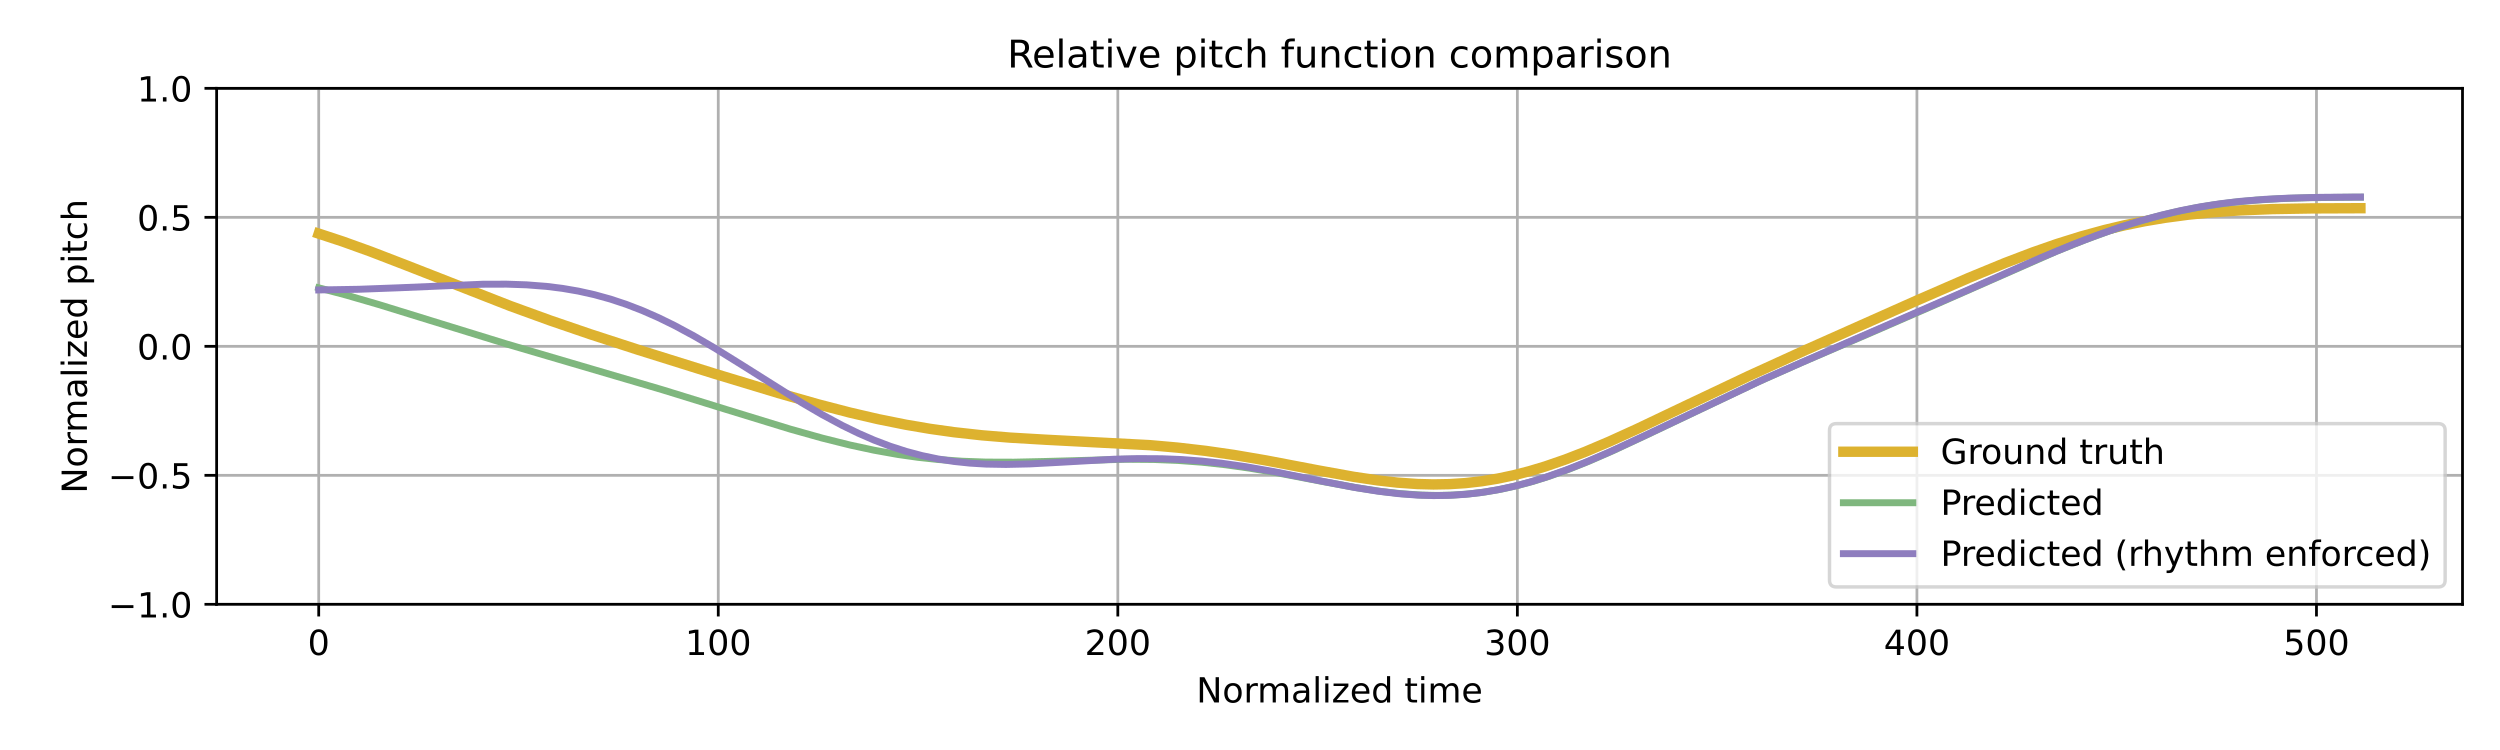
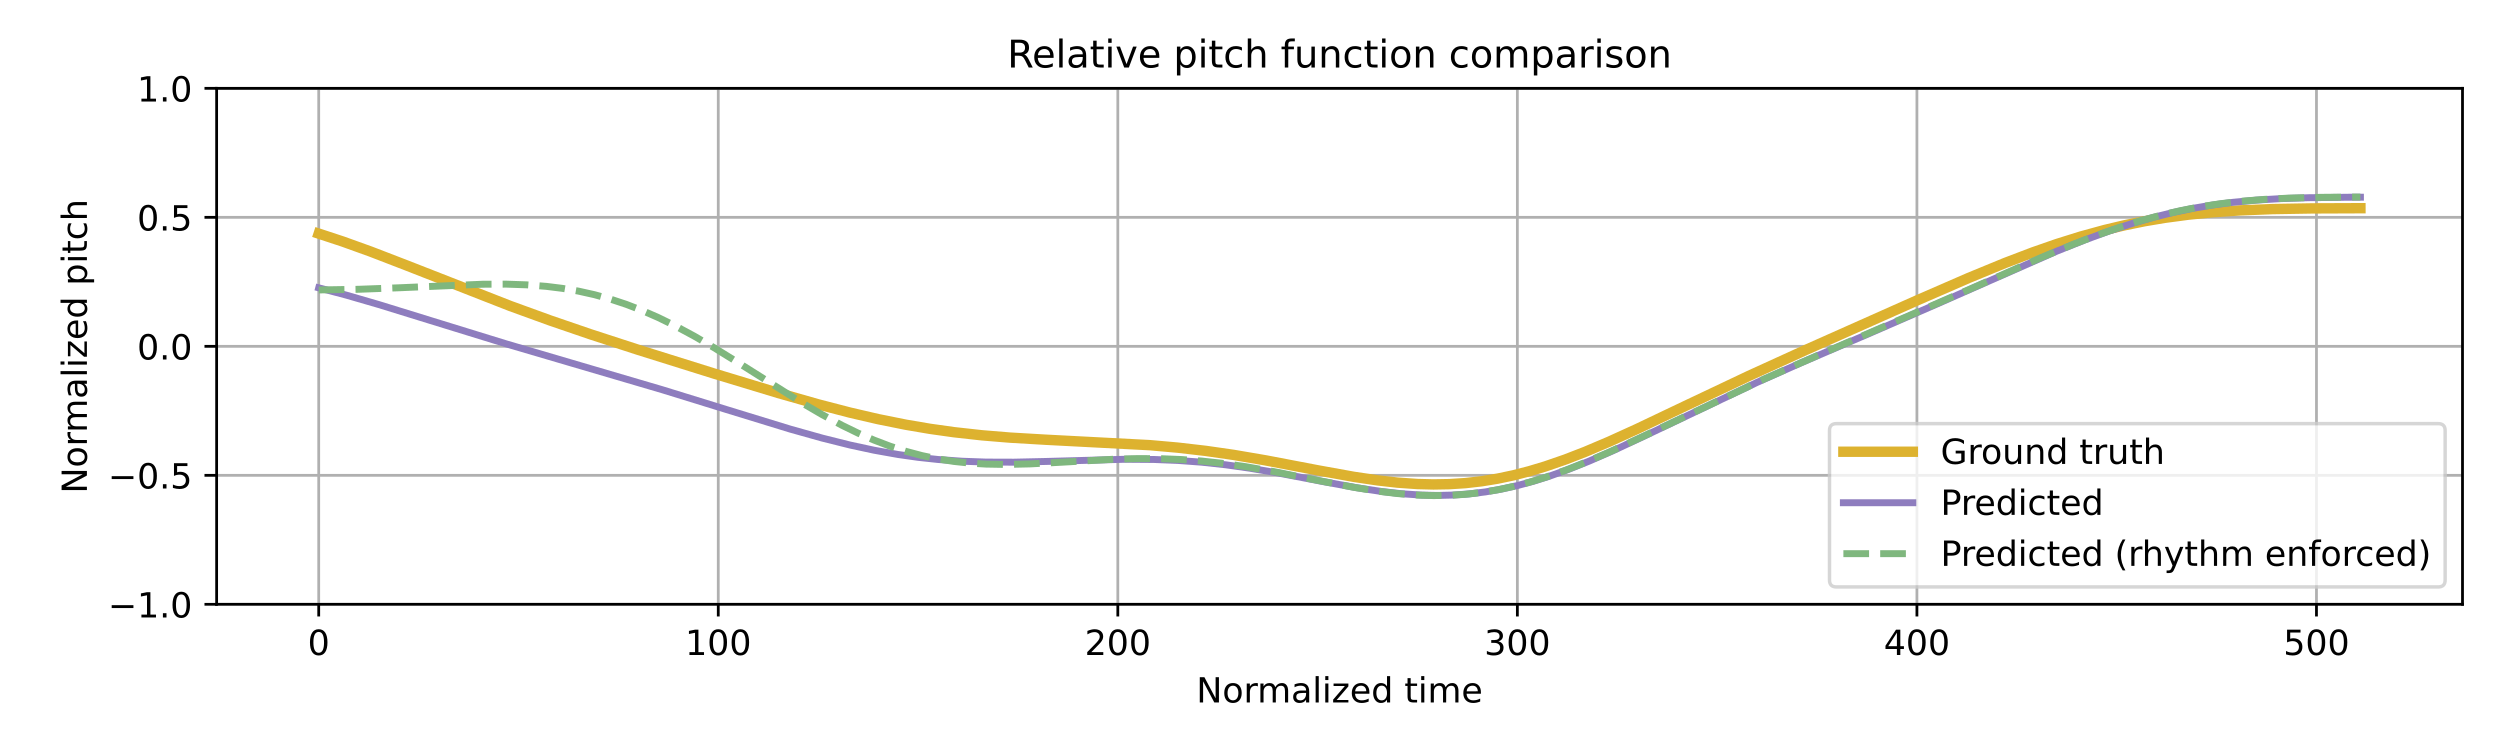
<svg xmlns="http://www.w3.org/2000/svg" xmlns:xlink="http://www.w3.org/1999/xlink" width="720pt" height="216pt" viewBox="0 0 720 216" version="1.1">
  <defs>
    <style type="text/css">*{stroke-linejoin: round; stroke-linecap: butt}</style>
  </defs>
  <g id="figure_1">
    <g id="patch_1">
      <path d="M 0 216  L 720 216  L 720 0  L 0 0  z " style="fill: #ffffff" />
    </g>
    <g id="axes_1">
      <g id="patch_2">
        <path d="M 62.39 174.04  L 709.2 174.04  L 709.2 25.44  L 62.39 25.44  z " style="fill: #ffffff" />
      </g>
      <g id="matplotlib.axis_1">
        <g id="xtick_1">
          <g id="line2d_1">
-             <path d="M 91.79 174.04  L 91.79 25.44  " clip-path="url(#p630ee2b32c)" style="fill: none; stroke: #b0b0b0; stroke-width: 0.8; stroke-linecap: square" />
+             <path d="M 91.79 174.04  L 91.79 25.44  " clip-path="url(#p7c92925488)" style="fill: none; stroke: #b0b0b0; stroke-width: 0.8; stroke-linecap: square" />
          </g>
          <g id="line2d_2">
            <defs>
-               <path id="m37f7e5934e" d="M 0 0  L 0 3.5  " style="stroke: #000000; stroke-width: 0.8" />
-             </defs>
-             <g>
-               <use xlink:href="#m37f7e5934e" x="91.79" y="174.04" style="stroke: #000000; stroke-width: 0.8" />
+               <path id="m5dd77542f8" d="M 0 0  L 0 3.5  " style="stroke: #000000; stroke-width: 0.8" />
+             </defs>
+             <g>
+               <use xlink:href="#m5dd77542f8" x="91.79" y="174.04" style="stroke: #000000; stroke-width: 0.8" />
            </g>
          </g>
          <g id="text_1">
            <g transform="translate(88.60921 188.6384) scale(0.1 -0.1)">
              <defs>
                <path id="DejaVuSans-30" d="M 2034 4250  Q 1547 4250 1301 3770  Q 1056 3291 1056 2328  Q 1056 1369 1301 889  Q 1547 409 2034 409  Q 2525 409 2770 889  Q 3016 1369 3016 2328  Q 3016 3291 2770 3770  Q 2525 4250 2034 4250  z M 2034 4750  Q 2819 4750 3233 4129  Q 3647 3509 3647 2328  Q 3647 1150 3233 529  Q 2819 -91 2034 -91  Q 1250 -91 836 529  Q 422 1150 422 2328  Q 422 3509 836 4129  Q 1250 4750 2034 4750  z " transform="scale(0.015625)" />
              </defs>
              <use xlink:href="#DejaVuSans-30" />
            </g>
          </g>
        </g>
        <g id="xtick_2">
          <g id="line2d_3">
-             <path d="M 206.861 174.04  L 206.861 25.44  " clip-path="url(#p630ee2b32c)" style="fill: none; stroke: #b0b0b0; stroke-width: 0.8; stroke-linecap: square" />
+             <path d="M 206.861 174.04  L 206.861 25.44  " clip-path="url(#p7c92925488)" style="fill: none; stroke: #b0b0b0; stroke-width: 0.8; stroke-linecap: square" />
          </g>
          <g id="line2d_4">
            <g>
-               <use xlink:href="#m37f7e5934e" x="206.861" y="174.04" style="stroke: #000000; stroke-width: 0.8" />
+               <use xlink:href="#m5dd77542f8" x="206.861" y="174.04" style="stroke: #000000; stroke-width: 0.8" />
            </g>
          </g>
          <g id="text_2">
            <g transform="translate(197.317 188.6384) scale(0.1 -0.1)">
              <defs>
                <path id="DejaVuSans-31" d="M 794 531  L 1825 531  L 1825 4091  L 703 3866  L 703 4441  L 1819 4666  L 2450 4666  L 2450 531  L 3481 531  L 3481 0  L 794 0  L 794 531  z " transform="scale(0.015625)" />
              </defs>
              <use xlink:href="#DejaVuSans-31" />
              <use xlink:href="#DejaVuSans-30" transform="translate(63.62305 0)" />
              <use xlink:href="#DejaVuSans-30" transform="translate(127.2461 0)" />
            </g>
          </g>
        </g>
        <g id="xtick_3">
          <g id="line2d_5">
-             <path d="M 321.931 174.04  L 321.931 25.44  " clip-path="url(#p630ee2b32c)" style="fill: none; stroke: #b0b0b0; stroke-width: 0.8; stroke-linecap: square" />
+             <path d="M 321.931 174.04  L 321.931 25.44  " clip-path="url(#p7c92925488)" style="fill: none; stroke: #b0b0b0; stroke-width: 0.8; stroke-linecap: square" />
          </g>
          <g id="line2d_6">
            <g>
-               <use xlink:href="#m37f7e5934e" x="321.931" y="174.04" style="stroke: #000000; stroke-width: 0.8" />
+               <use xlink:href="#m5dd77542f8" x="321.931" y="174.04" style="stroke: #000000; stroke-width: 0.8" />
            </g>
          </g>
          <g id="text_3">
            <g transform="translate(312.3872 188.6384) scale(0.1 -0.1)">
              <defs>
                <path id="DejaVuSans-32" d="M 1228 531  L 3431 531  L 3431 0  L 469 0  L 469 531  Q 828 903 1448 1529  Q 2069 2156 2228 2338  Q 2531 2678 2651 2914  Q 2772 3150 2772 3378  Q 2772 3750 2511 3984  Q 2250 4219 1831 4219  Q 1534 4219 1204 4116  Q 875 4013 500 3803  L 500 4441  Q 881 4594 1212 4672  Q 1544 4750 1819 4750  Q 2544 4750 2975 4387  Q 3406 4025 3406 3419  Q 3406 3131 3298 2873  Q 3191 2616 2906 2266  Q 2828 2175 2409 1742  Q 1991 1309 1228 531  z " transform="scale(0.015625)" />
              </defs>
              <use xlink:href="#DejaVuSans-32" />
              <use xlink:href="#DejaVuSans-30" transform="translate(63.62305 0)" />
              <use xlink:href="#DejaVuSans-30" transform="translate(127.2461 0)" />
            </g>
          </g>
        </g>
        <g id="xtick_4">
          <g id="line2d_7">
-             <path d="M 437.001 174.04  L 437.001 25.44  " clip-path="url(#p630ee2b32c)" style="fill: none; stroke: #b0b0b0; stroke-width: 0.8; stroke-linecap: square" />
+             <path d="M 437.001 174.04  L 437.001 25.44  " clip-path="url(#p7c92925488)" style="fill: none; stroke: #b0b0b0; stroke-width: 0.8; stroke-linecap: square" />
          </g>
          <g id="line2d_8">
            <g>
-               <use xlink:href="#m37f7e5934e" x="437.001" y="174.04" style="stroke: #000000; stroke-width: 0.8" />
+               <use xlink:href="#m5dd77542f8" x="437.001" y="174.04" style="stroke: #000000; stroke-width: 0.8" />
            </g>
          </g>
          <g id="text_4">
            <g transform="translate(427.4575 188.6384) scale(0.1 -0.1)">
              <defs>
                <path id="DejaVuSans-33" d="M 2597 2516  Q 3050 2419 3304 2112  Q 3559 1806 3559 1356  Q 3559 666 3084 287  Q 2609 -91 1734 -91  Q 1441 -91 1130 -33  Q 819 25 488 141  L 488 750  Q 750 597 1062 519  Q 1375 441 1716 441  Q 2309 441 2620 675  Q 2931 909 2931 1356  Q 2931 1769 2642 2001  Q 2353 2234 1838 2234  L 1294 2234  L 1294 2753  L 1863 2753  Q 2328 2753 2575 2939  Q 2822 3125 2822 3475  Q 2822 3834 2567 4026  Q 2313 4219 1838 4219  Q 1578 4219 1281 4162  Q 984 4106 628 3988  L 628 4550  Q 988 4650 1302 4700  Q 1616 4750 1894 4750  Q 2613 4750 3031 4423  Q 3450 4097 3450 3541  Q 3450 3153 3228 2886  Q 3006 2619 2597 2516  z " transform="scale(0.015625)" />
              </defs>
              <use xlink:href="#DejaVuSans-33" />
              <use xlink:href="#DejaVuSans-30" transform="translate(63.62305 0)" />
              <use xlink:href="#DejaVuSans-30" transform="translate(127.2461 0)" />
            </g>
          </g>
        </g>
        <g id="xtick_5">
          <g id="line2d_9">
-             <path d="M 552.072 174.04  L 552.072 25.44  " clip-path="url(#p630ee2b32c)" style="fill: none; stroke: #b0b0b0; stroke-width: 0.8; stroke-linecap: square" />
+             <path d="M 552.072 174.04  L 552.072 25.44  " clip-path="url(#p7c92925488)" style="fill: none; stroke: #b0b0b0; stroke-width: 0.8; stroke-linecap: square" />
          </g>
          <g id="line2d_10">
            <g>
-               <use xlink:href="#m37f7e5934e" x="552.072" y="174.04" style="stroke: #000000; stroke-width: 0.8" />
+               <use xlink:href="#m5dd77542f8" x="552.072" y="174.04" style="stroke: #000000; stroke-width: 0.8" />
            </g>
          </g>
          <g id="text_5">
            <g transform="translate(542.5278 188.6384) scale(0.1 -0.1)">
              <defs>
                <path id="DejaVuSans-34" d="M 2419 4116  L 825 1625  L 2419 1625  L 2419 4116  z M 2253 4666  L 3047 4666  L 3047 1625  L 3713 1625  L 3713 1100  L 3047 1100  L 3047 0  L 2419 0  L 2419 1100  L 313 1100  L 313 1709  L 2253 4666  z " transform="scale(0.015625)" />
              </defs>
              <use xlink:href="#DejaVuSans-34" />
              <use xlink:href="#DejaVuSans-30" transform="translate(63.62305 0)" />
              <use xlink:href="#DejaVuSans-30" transform="translate(127.2461 0)" />
            </g>
          </g>
        </g>
        <g id="xtick_6">
          <g id="line2d_11">
-             <path d="M 667.142 174.04  L 667.142 25.44  " clip-path="url(#p630ee2b32c)" style="fill: none; stroke: #b0b0b0; stroke-width: 0.8; stroke-linecap: square" />
+             <path d="M 667.142 174.04  L 667.142 25.44  " clip-path="url(#p7c92925488)" style="fill: none; stroke: #b0b0b0; stroke-width: 0.8; stroke-linecap: square" />
          </g>
          <g id="line2d_12">
            <g>
-               <use xlink:href="#m37f7e5934e" x="667.142" y="174.04" style="stroke: #000000; stroke-width: 0.8" />
+               <use xlink:href="#m5dd77542f8" x="667.142" y="174.04" style="stroke: #000000; stroke-width: 0.8" />
            </g>
          </g>
          <g id="text_6">
            <g transform="translate(657.5981 188.6384) scale(0.1 -0.1)">
              <defs>
                <path id="DejaVuSans-35" d="M 691 4666  L 3169 4666  L 3169 4134  L 1269 4134  L 1269 2991  Q 1406 3038 1543 3061  Q 1681 3084 1819 3084  Q 2600 3084 3056 2656  Q 3513 2228 3513 1497  Q 3513 744 3044 326  Q 2575 -91 1722 -91  Q 1428 -91 1123 -41  Q 819 9 494 109  L 494 744  Q 775 591 1075 516  Q 1375 441 1709 441  Q 2250 441 2565 725  Q 2881 1009 2881 1497  Q 2881 1984 2565 2268  Q 2250 2553 1709 2553  Q 1456 2553 1204 2497  Q 953 2441 691 2322  L 691 4666  z " transform="scale(0.015625)" />
              </defs>
              <use xlink:href="#DejaVuSans-35" />
              <use xlink:href="#DejaVuSans-30" transform="translate(63.62305 0)" />
              <use xlink:href="#DejaVuSans-30" transform="translate(127.2461 0)" />
            </g>
          </g>
        </g>
        <g id="text_7">
          <g transform="translate(344.5544 202.3166) scale(0.1 -0.1)">
            <defs>
              <path id="DejaVuSans-4e" d="M 628 4666  L 1478 4666  L 3547 763  L 3547 4666  L 4159 4666  L 4159 0  L 3309 0  L 1241 3903  L 1241 0  L 628 0  L 628 4666  z " transform="scale(0.015625)" />
              <path id="DejaVuSans-6f" d="M 1959 3097  Q 1497 3097 1228 2736  Q 959 2375 959 1747  Q 959 1119 1226 758  Q 1494 397 1959 397  Q 2419 397 2687 759  Q 2956 1122 2956 1747  Q 2956 2369 2687 2733  Q 2419 3097 1959 3097  z M 1959 3584  Q 2709 3584 3137 3096  Q 3566 2609 3566 1747  Q 3566 888 3137 398  Q 2709 -91 1959 -91  Q 1206 -91 779 398  Q 353 888 353 1747  Q 353 2609 779 3096  Q 1206 3584 1959 3584  z " transform="scale(0.015625)" />
              <path id="DejaVuSans-72" d="M 2631 2963  Q 2534 3019 2420 3045  Q 2306 3072 2169 3072  Q 1681 3072 1420 2755  Q 1159 2438 1159 1844  L 1159 0  L 581 0  L 581 3500  L 1159 3500  L 1159 2956  Q 1341 3275 1631 3429  Q 1922 3584 2338 3584  Q 2397 3584 2469 3576  Q 2541 3569 2628 3553  L 2631 2963  z " transform="scale(0.015625)" />
              <path id="DejaVuSans-6d" d="M 3328 2828  Q 3544 3216 3844 3400  Q 4144 3584 4550 3584  Q 5097 3584 5394 3201  Q 5691 2819 5691 2113  L 5691 0  L 5113 0  L 5113 2094  Q 5113 2597 4934 2840  Q 4756 3084 4391 3084  Q 3944 3084 3684 2787  Q 3425 2491 3425 1978  L 3425 0  L 2847 0  L 2847 2094  Q 2847 2600 2669 2842  Q 2491 3084 2119 3084  Q 1678 3084 1418 2786  Q 1159 2488 1159 1978  L 1159 0  L 581 0  L 581 3500  L 1159 3500  L 1159 2956  Q 1356 3278 1631 3431  Q 1906 3584 2284 3584  Q 2666 3584 2933 3390  Q 3200 3197 3328 2828  z " transform="scale(0.015625)" />
              <path id="DejaVuSans-61" d="M 2194 1759  Q 1497 1759 1228 1600  Q 959 1441 959 1056  Q 959 750 1161 570  Q 1363 391 1709 391  Q 2188 391 2477 730  Q 2766 1069 2766 1631  L 2766 1759  L 2194 1759  z M 3341 1997  L 3341 0  L 2766 0  L 2766 531  Q 2569 213 2275 61  Q 1981 -91 1556 -91  Q 1019 -91 701 211  Q 384 513 384 1019  Q 384 1609 779 1909  Q 1175 2209 1959 2209  L 2766 2209  L 2766 2266  Q 2766 2663 2505 2880  Q 2244 3097 1772 3097  Q 1472 3097 1187 3025  Q 903 2953 641 2809  L 641 3341  Q 956 3463 1253 3523  Q 1550 3584 1831 3584  Q 2591 3584 2966 3190  Q 3341 2797 3341 1997  z " transform="scale(0.015625)" />
              <path id="DejaVuSans-6c" d="M 603 4863  L 1178 4863  L 1178 0  L 603 0  L 603 4863  z " transform="scale(0.015625)" />
              <path id="DejaVuSans-69" d="M 603 3500  L 1178 3500  L 1178 0  L 603 0  L 603 3500  z M 603 4863  L 1178 4863  L 1178 4134  L 603 4134  L 603 4863  z " transform="scale(0.015625)" />
              <path id="DejaVuSans-7a" d="M 353 3500  L 3084 3500  L 3084 2975  L 922 459  L 3084 459  L 3084 0  L 275 0  L 275 525  L 2438 3041  L 353 3041  L 353 3500  z " transform="scale(0.015625)" />
              <path id="DejaVuSans-65" d="M 3597 1894  L 3597 1613  L 953 1613  Q 991 1019 1311 708  Q 1631 397 2203 397  Q 2534 397 2845 478  Q 3156 559 3463 722  L 3463 178  Q 3153 47 2828 -22  Q 2503 -91 2169 -91  Q 1331 -91 842 396  Q 353 884 353 1716  Q 353 2575 817 3079  Q 1281 3584 2069 3584  Q 2775 3584 3186 3129  Q 3597 2675 3597 1894  z M 3022 2063  Q 3016 2534 2758 2815  Q 2500 3097 2075 3097  Q 1594 3097 1305 2825  Q 1016 2553 972 2059  L 3022 2063  z " transform="scale(0.015625)" />
              <path id="DejaVuSans-64" d="M 2906 2969  L 2906 4863  L 3481 4863  L 3481 0  L 2906 0  L 2906 525  Q 2725 213 2448 61  Q 2172 -91 1784 -91  Q 1150 -91 751 415  Q 353 922 353 1747  Q 353 2572 751 3078  Q 1150 3584 1784 3584  Q 2172 3584 2448 3432  Q 2725 3281 2906 2969  z M 947 1747  Q 947 1113 1208 752  Q 1469 391 1925 391  Q 2381 391 2643 752  Q 2906 1113 2906 1747  Q 2906 2381 2643 2742  Q 2381 3103 1925 3103  Q 1469 3103 1208 2742  Q 947 2381 947 1747  z " transform="scale(0.015625)" />
              <path id="DejaVuSans-20" transform="scale(0.015625)" />
              <path id="DejaVuSans-74" d="M 1172 4494  L 1172 3500  L 2356 3500  L 2356 3053  L 1172 3053  L 1172 1153  Q 1172 725 1289 603  Q 1406 481 1766 481  L 2356 481  L 2356 0  L 1766 0  Q 1100 0 847 248  Q 594 497 594 1153  L 594 3053  L 172 3053  L 172 3500  L 594 3500  L 594 4494  L 1172 4494  z " transform="scale(0.015625)" />
            </defs>
            <use xlink:href="#DejaVuSans-4e" />
            <use xlink:href="#DejaVuSans-6f" transform="translate(74.80469 0)" />
            <use xlink:href="#DejaVuSans-72" transform="translate(135.9863 0)" />
            <use xlink:href="#DejaVuSans-6d" transform="translate(175.3496 0)" />
            <use xlink:href="#DejaVuSans-61" transform="translate(272.7617 0)" />
            <use xlink:href="#DejaVuSans-6c" transform="translate(334.041 0)" />
            <use xlink:href="#DejaVuSans-69" transform="translate(361.8242 0)" />
            <use xlink:href="#DejaVuSans-7a" transform="translate(389.6074 0)" />
            <use xlink:href="#DejaVuSans-65" transform="translate(442.0977 0)" />
            <use xlink:href="#DejaVuSans-64" transform="translate(503.6211 0)" />
            <use xlink:href="#DejaVuSans-20" transform="translate(567.0977 0)" />
            <use xlink:href="#DejaVuSans-74" transform="translate(598.8848 0)" />
            <use xlink:href="#DejaVuSans-69" transform="translate(638.0938 0)" />
            <use xlink:href="#DejaVuSans-6d" transform="translate(665.877 0)" />
            <use xlink:href="#DejaVuSans-65" transform="translate(763.2891 0)" />
          </g>
        </g>
      </g>
      <g id="matplotlib.axis_2">
        <g id="ytick_1">
          <g id="line2d_13">
-             <path d="M 62.39 174.04  L 709.2 174.04  " clip-path="url(#p630ee2b32c)" style="fill: none; stroke: #b0b0b0; stroke-width: 0.8; stroke-linecap: square" />
+             <path d="M 62.39 174.04  L 709.2 174.04  " clip-path="url(#p7c92925488)" style="fill: none; stroke: #b0b0b0; stroke-width: 0.8; stroke-linecap: square" />
          </g>
          <g id="line2d_14">
            <defs>
-               <path id="m7aed1845a3" d="M 0 0  L -3.5 0  " style="stroke: #000000; stroke-width: 0.8" />
-             </defs>
-             <g>
-               <use xlink:href="#m7aed1845a3" x="62.39" y="174.04" style="stroke: #000000; stroke-width: 0.8" />
+               <path id="m01f2dcc033" d="M 0 0  L -3.5 0  " style="stroke: #000000; stroke-width: 0.8" />
+             </defs>
+             <g>
+               <use xlink:href="#m01f2dcc033" x="62.39" y="174.04" style="stroke: #000000; stroke-width: 0.8" />
            </g>
          </g>
          <g id="text_8">
            <g transform="translate(31.10719 177.8392) scale(0.1 -0.1)">
              <defs>
                <path id="DejaVuSans-2212" d="M 678 2272  L 4684 2272  L 4684 1741  L 678 1741  L 678 2272  z " transform="scale(0.015625)" />
                <path id="DejaVuSans-2e" d="M 684 794  L 1344 794  L 1344 0  L 684 0  L 684 794  z " transform="scale(0.015625)" />
              </defs>
              <use xlink:href="#DejaVuSans-2212" />
              <use xlink:href="#DejaVuSans-31" transform="translate(83.78906 0)" />
              <use xlink:href="#DejaVuSans-2e" transform="translate(147.4121 0)" />
              <use xlink:href="#DejaVuSans-30" transform="translate(179.1992 0)" />
            </g>
          </g>
        </g>
        <g id="ytick_2">
          <g id="line2d_15">
-             <path d="M 62.39 136.89  L 709.2 136.89  " clip-path="url(#p630ee2b32c)" style="fill: none; stroke: #b0b0b0; stroke-width: 0.8; stroke-linecap: square" />
+             <path d="M 62.39 136.89  L 709.2 136.89  " clip-path="url(#p7c92925488)" style="fill: none; stroke: #b0b0b0; stroke-width: 0.8; stroke-linecap: square" />
          </g>
          <g id="line2d_16">
            <g>
-               <use xlink:href="#m7aed1845a3" x="62.39" y="136.89" style="stroke: #000000; stroke-width: 0.8" />
+               <use xlink:href="#m01f2dcc033" x="62.39" y="136.89" style="stroke: #000000; stroke-width: 0.8" />
            </g>
          </g>
          <g id="text_9">
            <g transform="translate(31.10719 140.6892) scale(0.1 -0.1)">
              <use xlink:href="#DejaVuSans-2212" />
              <use xlink:href="#DejaVuSans-30" transform="translate(83.78906 0)" />
              <use xlink:href="#DejaVuSans-2e" transform="translate(147.4121 0)" />
              <use xlink:href="#DejaVuSans-35" transform="translate(179.1992 0)" />
            </g>
          </g>
        </g>
        <g id="ytick_3">
          <g id="line2d_17">
-             <path d="M 62.39 99.74  L 709.2 99.74  " clip-path="url(#p630ee2b32c)" style="fill: none; stroke: #b0b0b0; stroke-width: 0.8; stroke-linecap: square" />
+             <path d="M 62.39 99.74  L 709.2 99.74  " clip-path="url(#p7c92925488)" style="fill: none; stroke: #b0b0b0; stroke-width: 0.8; stroke-linecap: square" />
          </g>
          <g id="line2d_18">
            <g>
-               <use xlink:href="#m7aed1845a3" x="62.39" y="99.74" style="stroke: #000000; stroke-width: 0.8" />
+               <use xlink:href="#m01f2dcc033" x="62.39" y="99.74" style="stroke: #000000; stroke-width: 0.8" />
            </g>
          </g>
          <g id="text_10">
            <g transform="translate(39.48687 103.5392) scale(0.1 -0.1)">
              <use xlink:href="#DejaVuSans-30" />
              <use xlink:href="#DejaVuSans-2e" transform="translate(63.62305 0)" />
              <use xlink:href="#DejaVuSans-30" transform="translate(95.41016 0)" />
            </g>
          </g>
        </g>
        <g id="ytick_4">
          <g id="line2d_19">
-             <path d="M 62.39 62.59  L 709.2 62.59  " clip-path="url(#p630ee2b32c)" style="fill: none; stroke: #b0b0b0; stroke-width: 0.8; stroke-linecap: square" />
+             <path d="M 62.39 62.59  L 709.2 62.59  " clip-path="url(#p7c92925488)" style="fill: none; stroke: #b0b0b0; stroke-width: 0.8; stroke-linecap: square" />
          </g>
          <g id="line2d_20">
            <g>
-               <use xlink:href="#m7aed1845a3" x="62.39" y="62.59" style="stroke: #000000; stroke-width: 0.8" />
+               <use xlink:href="#m01f2dcc033" x="62.39" y="62.59" style="stroke: #000000; stroke-width: 0.8" />
            </g>
          </g>
          <g id="text_11">
            <g transform="translate(39.48687 66.38922) scale(0.1 -0.1)">
              <use xlink:href="#DejaVuSans-30" />
              <use xlink:href="#DejaVuSans-2e" transform="translate(63.62305 0)" />
              <use xlink:href="#DejaVuSans-35" transform="translate(95.41016 0)" />
            </g>
          </g>
        </g>
        <g id="ytick_5">
          <g id="line2d_21">
-             <path d="M 62.39 25.44  L 709.2 25.44  " clip-path="url(#p630ee2b32c)" style="fill: none; stroke: #b0b0b0; stroke-width: 0.8; stroke-linecap: square" />
+             <path d="M 62.39 25.44  L 709.2 25.44  " clip-path="url(#p7c92925488)" style="fill: none; stroke: #b0b0b0; stroke-width: 0.8; stroke-linecap: square" />
          </g>
          <g id="line2d_22">
            <g>
-               <use xlink:href="#m7aed1845a3" x="62.39" y="25.44" style="stroke: #000000; stroke-width: 0.8" />
+               <use xlink:href="#m01f2dcc033" x="62.39" y="25.44" style="stroke: #000000; stroke-width: 0.8" />
            </g>
          </g>
          <g id="text_12">
            <g transform="translate(39.48687 29.23922) scale(0.1 -0.1)">
              <use xlink:href="#DejaVuSans-31" />
              <use xlink:href="#DejaVuSans-2e" transform="translate(63.62305 0)" />
              <use xlink:href="#DejaVuSans-30" transform="translate(95.41016 0)" />
            </g>
          </g>
        </g>
        <g id="text_13">
          <g transform="translate(25.0275 142.1259) rotate(-90) scale(0.1 -0.1)">
            <defs>
              <path id="DejaVuSans-70" d="M 1159 525  L 1159 -1331  L 581 -1331  L 581 3500  L 1159 3500  L 1159 2969  Q 1341 3281 1617 3432  Q 1894 3584 2278 3584  Q 2916 3584 3314 3078  Q 3713 2572 3713 1747  Q 3713 922 3314 415  Q 2916 -91 2278 -91  Q 1894 -91 1617 61  Q 1341 213 1159 525  z M 3116 1747  Q 3116 2381 2855 2742  Q 2594 3103 2138 3103  Q 1681 3103 1420 2742  Q 1159 2381 1159 1747  Q 1159 1113 1420 752  Q 1681 391 2138 391  Q 2594 391 2855 752  Q 3116 1113 3116 1747  z " transform="scale(0.015625)" />
              <path id="DejaVuSans-63" d="M 3122 3366  L 3122 2828  Q 2878 2963 2633 3030  Q 2388 3097 2138 3097  Q 1578 3097 1268 2742  Q 959 2388 959 1747  Q 959 1106 1268 751  Q 1578 397 2138 397  Q 2388 397 2633 464  Q 2878 531 3122 666  L 3122 134  Q 2881 22 2623 -34  Q 2366 -91 2075 -91  Q 1284 -91 818 406  Q 353 903 353 1747  Q 353 2603 823 3093  Q 1294 3584 2113 3584  Q 2378 3584 2631 3529  Q 2884 3475 3122 3366  z " transform="scale(0.015625)" />
              <path id="DejaVuSans-68" d="M 3513 2113  L 3513 0  L 2938 0  L 2938 2094  Q 2938 2591 2744 2837  Q 2550 3084 2163 3084  Q 1697 3084 1428 2787  Q 1159 2491 1159 1978  L 1159 0  L 581 0  L 581 4863  L 1159 4863  L 1159 2956  Q 1366 3272 1645 3428  Q 1925 3584 2291 3584  Q 2894 3584 3203 3211  Q 3513 2838 3513 2113  z " transform="scale(0.015625)" />
            </defs>
            <use xlink:href="#DejaVuSans-4e" />
            <use xlink:href="#DejaVuSans-6f" transform="translate(74.80469 0)" />
            <use xlink:href="#DejaVuSans-72" transform="translate(135.9863 0)" />
            <use xlink:href="#DejaVuSans-6d" transform="translate(175.3496 0)" />
            <use xlink:href="#DejaVuSans-61" transform="translate(272.7617 0)" />
            <use xlink:href="#DejaVuSans-6c" transform="translate(334.041 0)" />
            <use xlink:href="#DejaVuSans-69" transform="translate(361.8242 0)" />
            <use xlink:href="#DejaVuSans-7a" transform="translate(389.6074 0)" />
            <use xlink:href="#DejaVuSans-65" transform="translate(442.0977 0)" />
            <use xlink:href="#DejaVuSans-64" transform="translate(503.6211 0)" />
            <use xlink:href="#DejaVuSans-20" transform="translate(567.0977 0)" />
            <use xlink:href="#DejaVuSans-70" transform="translate(598.8848 0)" />
            <use xlink:href="#DejaVuSans-69" transform="translate(662.3613 0)" />
            <use xlink:href="#DejaVuSans-74" transform="translate(690.1445 0)" />
            <use xlink:href="#DejaVuSans-63" transform="translate(729.3535 0)" />
            <use xlink:href="#DejaVuSans-68" transform="translate(784.334 0)" />
          </g>
        </g>
      </g>
      <g id="line2d_23">
-         <path d="M 91.79 67.281  L 98.695 69.554  L 106.75 72.455  L 117.106 76.445  L 147.024 88.151  L 158.531 92.329  L 170.038 96.27  L 183.847 100.762  L 205.71 107.606  L 224.121 113.182  L 235.628 116.451  L 244.834 118.841  L 252.889 120.71  L 260.944 122.33  L 267.848 123.504  L 274.752 124.476  L 282.807 125.369  L 290.862 126.033  L 301.218 126.642  L 331.137 128.206  L 339.192 128.92  L 347.246 129.853  L 355.301 131.014  L 364.507 132.587  L 379.466 135.443  L 389.822 137.316  L 396.727 138.347  L 402.48 138.996  L 408.234 139.4  L 412.837 139.518  L 417.439 139.434  L 422.042 139.135  L 426.645 138.612  L 431.248 137.864  L 435.851 136.894  L 440.453 135.71  L 445.056 134.325  L 450.81 132.341  L 456.563 130.112  L 463.467 127.183  L 471.522 123.518  L 485.331 116.943  L 503.742 108.224  L 519.852 100.878  L 552.072 86.53  L 567.031 80.022  L 577.387 75.762  L 585.442 72.693  L 592.346 70.287  L 599.25 68.125  L 606.155 66.233  L 611.908 64.872  L 617.662 63.708  L 623.415 62.738  L 630.319 61.814  L 637.224 61.128  L 645.278 60.581  L 654.484 60.216  L 665.991 60.018  L 679.8 59.962  L 679.8 59.962  " clip-path="url(#p630ee2b32c)" style="fill: none; stroke: #ddb22f; stroke-width: 3; stroke-linecap: square" />
+         <path d="M 91.79 67.281  L 98.695 69.554  L 106.75 72.455  L 117.106 76.445  L 147.024 88.151  L 158.531 92.329  L 170.038 96.27  L 183.847 100.762  L 205.71 107.606  L 224.121 113.182  L 235.628 116.451  L 244.834 118.841  L 252.889 120.71  L 260.944 122.33  L 267.848 123.504  L 274.752 124.476  L 282.807 125.369  L 290.862 126.033  L 301.218 126.642  L 331.137 128.206  L 339.192 128.92  L 347.246 129.853  L 355.301 131.014  L 364.507 132.587  L 379.466 135.443  L 389.822 137.316  L 396.727 138.347  L 402.48 138.996  L 408.234 139.4  L 412.837 139.518  L 417.439 139.434  L 422.042 139.135  L 426.645 138.612  L 431.248 137.864  L 435.851 136.894  L 440.453 135.71  L 445.056 134.325  L 450.81 132.341  L 456.563 130.112  L 463.467 127.183  L 471.522 123.518  L 485.331 116.943  L 503.742 108.224  L 519.852 100.878  L 552.072 86.53  L 567.031 80.022  L 577.387 75.762  L 585.442 72.693  L 592.346 70.287  L 599.25 68.125  L 606.155 66.233  L 611.908 64.872  L 617.662 63.708  L 623.415 62.738  L 630.319 61.814  L 637.224 61.128  L 645.278 60.581  L 654.484 60.216  L 665.991 60.018  L 679.8 59.962  L 679.8 59.962  " clip-path="url(#p7c92925488)" style="fill: none; stroke: #ddb22f; stroke-width: 3; stroke-linecap: square" />
      </g>
      <g id="line2d_24">
-         <path d="M 91.79 82.896  L 99.845 85.028  L 109.051 87.7  L 124.01 92.319  L 145.873 99.058  L 164.285 104.47  L 190.751 112.247  L 209.162 117.935  L 227.573 123.58  L 236.779 126.164  L 244.834 128.176  L 251.738 129.663  L 258.642 130.895  L 264.396 131.712  L 270.149 132.334  L 277.054 132.831  L 283.958 133.08  L 292.013 133.108  L 301.218 132.902  L 324.232 132.263  L 332.287 132.327  L 339.192 132.604  L 346.096 133.112  L 353 133.86  L 359.904 134.832  L 367.959 136.197  L 381.768 138.833  L 390.973 140.506  L 397.877 141.548  L 403.631 142.196  L 409.384 142.588  L 413.987 142.687  L 418.59 142.574  L 423.193 142.238  L 427.796 141.672  L 432.398 140.873  L 437.001 139.847  L 441.604 138.603  L 446.207 137.156  L 451.96 135.092  L 457.714 132.786  L 464.618 129.77  L 473.824 125.467  L 506.043 110.124  L 518.701 104.488  L 539.414 95.578  L 557.825 87.554  L 592.346 72.338  L 600.401 69.115  L 607.305 66.583  L 614.209 64.315  L 619.963 62.654  L 625.717 61.219  L 631.47 60.015  L 637.224 59.039  L 642.977 58.28  L 649.881 57.626  L 656.785 57.207  L 664.84 56.94  L 676.347 56.805  L 679.8 56.793  L 679.8 56.793  " clip-path="url(#p630ee2b32c)" style="fill: none; stroke: #7fb77e; stroke-width: 2; stroke-linecap: square" />
+         <path d="M 91.79 82.896  L 99.845 85.028  L 109.051 87.7  L 124.01 92.319  L 145.873 99.058  L 164.285 104.47  L 190.751 112.247  L 209.162 117.935  L 227.573 123.58  L 236.779 126.164  L 244.834 128.176  L 251.738 129.663  L 258.642 130.895  L 264.396 131.712  L 270.149 132.334  L 277.054 132.831  L 283.958 133.08  L 292.013 133.108  L 301.218 132.902  L 324.232 132.263  L 332.287 132.327  L 339.192 132.604  L 346.096 133.112  L 353 133.86  L 359.904 134.832  L 367.959 136.197  L 381.768 138.833  L 390.973 140.506  L 397.877 141.548  L 403.631 142.196  L 409.384 142.588  L 413.987 142.687  L 418.59 142.574  L 423.193 142.238  L 427.796 141.672  L 432.398 140.873  L 437.001 139.847  L 441.604 138.603  L 446.207 137.156  L 451.96 135.092  L 457.714 132.786  L 464.618 129.77  L 473.824 125.467  L 506.043 110.124  L 518.701 104.488  L 539.414 95.578  L 557.825 87.554  L 592.346 72.338  L 600.401 69.115  L 607.305 66.583  L 614.209 64.315  L 619.963 62.654  L 625.717 61.219  L 631.47 60.015  L 637.224 59.039  L 642.977 58.28  L 649.881 57.626  L 656.785 57.207  L 664.84 56.94  L 676.347 56.805  L 679.8 56.793  L 679.8 56.793  " clip-path="url(#p7c92925488)" style="fill: none; stroke: #8e7dbe; stroke-width: 2; stroke-linecap: square" />
      </g>
      <g id="line2d_25">
-         <path d="M 91.79 83.505  L 103.297 83.313  L 114.805 82.886  L 138.969 81.859  L 145.873 81.836  L 151.627 82.031  L 157.381 82.477  L 161.983 83.051  L 166.586 83.841  L 171.189 84.866  L 175.792 86.138  L 180.395 87.664  L 184.997 89.443  L 189.6 91.465  L 194.203 93.716  L 199.957 96.815  L 205.71 100.175  L 213.765 105.179  L 231.025 116.058  L 236.779 119.417  L 242.533 122.509  L 247.135 124.749  L 251.738 126.754  L 256.341 128.506  L 260.944 129.995  L 265.547 131.218  L 270.149 132.181  L 274.752 132.896  L 279.355 133.38  L 283.958 133.659  L 289.711 133.761  L 296.616 133.605  L 305.821 133.114  L 320.78 132.261  L 327.685 132.073  L 334.589 132.113  L 340.342 132.35  L 346.096 132.783  L 351.849 133.41  L 358.753 134.398  L 366.808 135.813  L 379.466 138.34  L 389.822 140.335  L 396.727 141.444  L 402.48 142.145  L 408.234 142.59  L 412.837 142.73  L 417.439 142.658  L 422.042 142.363  L 426.645 141.837  L 431.248 141.078  L 435.851 140.09  L 440.453 138.884  L 445.056 137.473  L 450.81 135.45  L 456.563 133.18  L 463.467 130.2  L 472.673 125.932  L 508.345 109.04  L 521.003 103.452  L 567.031 83.399  L 587.743 74.226  L 596.949 70.412  L 603.853 67.767  L 610.757 65.362  L 616.511 63.575  L 622.264 62.004  L 628.018 60.662  L 633.771 59.551  L 639.525 58.664  L 645.278 57.987  L 652.183 57.417  L 659.087 57.064  L 668.293 56.832  L 679.8 56.748  L 679.8 56.748  " clip-path="url(#p630ee2b32c)" style="fill: none; stroke: #8e7dbe; stroke-width: 2; stroke-linecap: square" />
+         <path d="M 91.79 83.505  L 103.297 83.313  L 114.805 82.886  L 138.969 81.859  L 145.873 81.836  L 151.627 82.031  L 157.381 82.477  L 161.983 83.051  L 166.586 83.841  L 171.189 84.866  L 175.792 86.138  L 180.395 87.664  L 184.997 89.443  L 189.6 91.465  L 194.203 93.716  L 199.957 96.815  L 205.71 100.175  L 213.765 105.179  L 231.025 116.058  L 236.779 119.417  L 242.533 122.509  L 247.135 124.749  L 251.738 126.754  L 256.341 128.506  L 260.944 129.995  L 265.547 131.218  L 270.149 132.181  L 274.752 132.896  L 279.355 133.38  L 283.958 133.659  L 289.711 133.761  L 296.616 133.605  L 305.821 133.114  L 320.78 132.261  L 327.685 132.073  L 334.589 132.113  L 340.342 132.35  L 346.096 132.783  L 351.849 133.41  L 358.753 134.398  L 366.808 135.813  L 379.466 138.34  L 389.822 140.335  L 396.727 141.444  L 402.48 142.145  L 408.234 142.59  L 412.837 142.73  L 417.439 142.658  L 422.042 142.363  L 426.645 141.837  L 431.248 141.078  L 435.851 140.09  L 440.453 138.884  L 445.056 137.473  L 450.81 135.45  L 456.563 133.18  L 463.467 130.2  L 472.673 125.932  L 508.345 109.04  L 521.003 103.452  L 567.031 83.399  L 587.743 74.226  L 596.949 70.412  L 603.853 67.767  L 610.757 65.362  L 616.511 63.575  L 622.264 62.004  L 628.018 60.662  L 633.771 59.551  L 639.525 58.664  L 645.278 57.987  L 652.183 57.417  L 659.087 57.064  L 668.293 56.832  L 679.8 56.748  L 679.8 56.748  " clip-path="url(#p7c92925488)" style="fill: none; stroke-dasharray: 7.4,3.2; stroke-dashoffset: 0; stroke: #7fb77e; stroke-width: 2" />
      </g>
      <g id="patch_3">
        <path d="M 62.39 174.04  L 62.39 25.44  " style="fill: none; stroke: #000000; stroke-width: 0.8; stroke-linejoin: miter; stroke-linecap: square" />
      </g>
      <g id="patch_4">
        <path d="M 709.2 174.04  L 709.2 25.44  " style="fill: none; stroke: #000000; stroke-width: 0.8; stroke-linejoin: miter; stroke-linecap: square" />
      </g>
      <g id="patch_5">
        <path d="M 62.39 174.04  L 709.2 174.04  " style="fill: none; stroke: #000000; stroke-width: 0.8; stroke-linejoin: miter; stroke-linecap: square" />
      </g>
      <g id="patch_6">
        <path d="M 62.39 25.44  L 709.2 25.44  " style="fill: none; stroke: #000000; stroke-width: 0.8; stroke-linejoin: miter; stroke-linecap: square" />
      </g>
      <g id="text_14">
        <g transform="translate(290.1045 19.44) scale(0.11 -0.11)">
          <defs>
            <path id="DejaVuSans-52" d="M 2841 2188  Q 3044 2119 3236 1894  Q 3428 1669 3622 1275  L 4263 0  L 3584 0  L 2988 1197  Q 2756 1666 2539 1819  Q 2322 1972 1947 1972  L 1259 1972  L 1259 0  L 628 0  L 628 4666  L 2053 4666  Q 2853 4666 3247 4331  Q 3641 3997 3641 3322  Q 3641 2881 3436 2590  Q 3231 2300 2841 2188  z M 1259 4147  L 1259 2491  L 2053 2491  Q 2509 2491 2742 2702  Q 2975 2913 2975 3322  Q 2975 3731 2742 3939  Q 2509 4147 2053 4147  L 1259 4147  z " transform="scale(0.015625)" />
            <path id="DejaVuSans-76" d="M 191 3500  L 800 3500  L 1894 563  L 2988 3500  L 3597 3500  L 2284 0  L 1503 0  L 191 3500  z " transform="scale(0.015625)" />
            <path id="DejaVuSans-66" d="M 2375 4863  L 2375 4384  L 1825 4384  Q 1516 4384 1395 4259  Q 1275 4134 1275 3809  L 1275 3500  L 2222 3500  L 2222 3053  L 1275 3053  L 1275 0  L 697 0  L 697 3053  L 147 3053  L 147 3500  L 697 3500  L 697 3744  Q 697 4328 969 4595  Q 1241 4863 1831 4863  L 2375 4863  z " transform="scale(0.015625)" />
            <path id="DejaVuSans-75" d="M 544 1381  L 544 3500  L 1119 3500  L 1119 1403  Q 1119 906 1312 657  Q 1506 409 1894 409  Q 2359 409 2629 706  Q 2900 1003 2900 1516  L 2900 3500  L 3475 3500  L 3475 0  L 2900 0  L 2900 538  Q 2691 219 2414 64  Q 2138 -91 1772 -91  Q 1169 -91 856 284  Q 544 659 544 1381  z M 1991 3584  L 1991 3584  z " transform="scale(0.015625)" />
            <path id="DejaVuSans-6e" d="M 3513 2113  L 3513 0  L 2938 0  L 2938 2094  Q 2938 2591 2744 2837  Q 2550 3084 2163 3084  Q 1697 3084 1428 2787  Q 1159 2491 1159 1978  L 1159 0  L 581 0  L 581 3500  L 1159 3500  L 1159 2956  Q 1366 3272 1645 3428  Q 1925 3584 2291 3584  Q 2894 3584 3203 3211  Q 3513 2838 3513 2113  z " transform="scale(0.015625)" />
            <path id="DejaVuSans-73" d="M 2834 3397  L 2834 2853  Q 2591 2978 2328 3040  Q 2066 3103 1784 3103  Q 1356 3103 1142 2972  Q 928 2841 928 2578  Q 928 2378 1081 2264  Q 1234 2150 1697 2047  L 1894 2003  Q 2506 1872 2764 1633  Q 3022 1394 3022 966  Q 3022 478 2636 193  Q 2250 -91 1575 -91  Q 1294 -91 989 -36  Q 684 19 347 128  L 347 722  Q 666 556 975 473  Q 1284 391 1588 391  Q 1994 391 2212 530  Q 2431 669 2431 922  Q 2431 1156 2273 1281  Q 2116 1406 1581 1522  L 1381 1569  Q 847 1681 609 1914  Q 372 2147 372 2553  Q 372 3047 722 3315  Q 1072 3584 1716 3584  Q 2034 3584 2315 3537  Q 2597 3491 2834 3397  z " transform="scale(0.015625)" />
          </defs>
          <use xlink:href="#DejaVuSans-52" />
          <use xlink:href="#DejaVuSans-65" transform="translate(64.98242 0)" />
          <use xlink:href="#DejaVuSans-6c" transform="translate(126.5059 0)" />
          <use xlink:href="#DejaVuSans-61" transform="translate(154.2891 0)" />
          <use xlink:href="#DejaVuSans-74" transform="translate(215.5684 0)" />
          <use xlink:href="#DejaVuSans-69" transform="translate(254.7773 0)" />
          <use xlink:href="#DejaVuSans-76" transform="translate(282.5605 0)" />
          <use xlink:href="#DejaVuSans-65" transform="translate(341.7402 0)" />
          <use xlink:href="#DejaVuSans-20" transform="translate(403.2637 0)" />
          <use xlink:href="#DejaVuSans-70" transform="translate(435.0508 0)" />
          <use xlink:href="#DejaVuSans-69" transform="translate(498.5273 0)" />
          <use xlink:href="#DejaVuSans-74" transform="translate(526.3105 0)" />
          <use xlink:href="#DejaVuSans-63" transform="translate(565.5195 0)" />
          <use xlink:href="#DejaVuSans-68" transform="translate(620.5 0)" />
          <use xlink:href="#DejaVuSans-20" transform="translate(683.8789 0)" />
          <use xlink:href="#DejaVuSans-66" transform="translate(715.666 0)" />
          <use xlink:href="#DejaVuSans-75" transform="translate(750.8711 0)" />
          <use xlink:href="#DejaVuSans-6e" transform="translate(814.25 0)" />
          <use xlink:href="#DejaVuSans-63" transform="translate(877.6289 0)" />
          <use xlink:href="#DejaVuSans-74" transform="translate(932.6094 0)" />
          <use xlink:href="#DejaVuSans-69" transform="translate(971.8184 0)" />
          <use xlink:href="#DejaVuSans-6f" transform="translate(999.6016 0)" />
          <use xlink:href="#DejaVuSans-6e" transform="translate(1060.783 0)" />
          <use xlink:href="#DejaVuSans-20" transform="translate(1124.162 0)" />
          <use xlink:href="#DejaVuSans-63" transform="translate(1155.949 0)" />
          <use xlink:href="#DejaVuSans-6f" transform="translate(1210.93 0)" />
          <use xlink:href="#DejaVuSans-6d" transform="translate(1272.111 0)" />
          <use xlink:href="#DejaVuSans-70" transform="translate(1369.523 0)" />
          <use xlink:href="#DejaVuSans-61" transform="translate(1433 0)" />
          <use xlink:href="#DejaVuSans-72" transform="translate(1494.279 0)" />
          <use xlink:href="#DejaVuSans-69" transform="translate(1535.393 0)" />
          <use xlink:href="#DejaVuSans-73" transform="translate(1563.176 0)" />
          <use xlink:href="#DejaVuSans-6f" transform="translate(1615.275 0)" />
          <use xlink:href="#DejaVuSans-6e" transform="translate(1676.457 0)" />
        </g>
      </g>
      <g id="legend_1">
        <g id="patch_7">
          <path d="M 528.894 169.04  L 702.2 169.04  Q 704.2 169.04 704.2 167.04  L 704.2 124.006  Q 704.2 122.006 702.2 122.006  L 528.894 122.006  Q 526.894 122.006 526.894 124.006  L 526.894 167.04  Q 526.894 169.04 528.894 169.04  z " style="fill: #ffffff; opacity: 0.8; stroke: #cccccc; stroke-linejoin: miter" />
        </g>
        <g id="line2d_26">
          <path d="M 530.894 130.104  L 540.894 130.104  L 550.894 130.104  " style="fill: none; stroke: #ddb22f; stroke-width: 3; stroke-linecap: square" />
        </g>
        <g id="text_15">
          <g transform="translate(558.8937 133.6041) scale(0.1 -0.1)">
            <defs>
              <path id="DejaVuSans-47" d="M 3809 666  L 3809 1919  L 2778 1919  L 2778 2438  L 4434 2438  L 4434 434  Q 4069 175 3628 42  Q 3188 -91 2688 -91  Q 1594 -91 976 548  Q 359 1188 359 2328  Q 359 3472 976 4111  Q 1594 4750 2688 4750  Q 3144 4750 3555 4637  Q 3966 4525 4313 4306  L 4313 3634  Q 3963 3931 3569 4081  Q 3175 4231 2741 4231  Q 1884 4231 1454 3753  Q 1025 3275 1025 2328  Q 1025 1384 1454 906  Q 1884 428 2741 428  Q 3075 428 3337 486  Q 3600 544 3809 666  z " transform="scale(0.015625)" />
            </defs>
            <use xlink:href="#DejaVuSans-47" />
            <use xlink:href="#DejaVuSans-72" transform="translate(77.49023 0)" />
            <use xlink:href="#DejaVuSans-6f" transform="translate(116.3535 0)" />
            <use xlink:href="#DejaVuSans-75" transform="translate(177.5352 0)" />
            <use xlink:href="#DejaVuSans-6e" transform="translate(240.9141 0)" />
            <use xlink:href="#DejaVuSans-64" transform="translate(304.293 0)" />
            <use xlink:href="#DejaVuSans-20" transform="translate(367.7695 0)" />
            <use xlink:href="#DejaVuSans-74" transform="translate(399.5566 0)" />
            <use xlink:href="#DejaVuSans-72" transform="translate(438.7656 0)" />
            <use xlink:href="#DejaVuSans-75" transform="translate(479.8789 0)" />
            <use xlink:href="#DejaVuSans-74" transform="translate(543.2578 0)" />
            <use xlink:href="#DejaVuSans-68" transform="translate(582.4668 0)" />
          </g>
        </g>
        <g id="line2d_27">
-           <path d="M 530.894 144.782  L 540.894 144.782  L 550.894 144.782  " style="fill: none; stroke: #7fb77e; stroke-width: 2; stroke-linecap: square" />
+           <path d="M 530.894 144.782  L 540.894 144.782  L 550.894 144.782  " style="fill: none; stroke: #8e7dbe; stroke-width: 2; stroke-linecap: square" />
        </g>
        <g id="text_16">
          <g transform="translate(558.8937 148.2822) scale(0.1 -0.1)">
            <defs>
              <path id="DejaVuSans-50" d="M 1259 4147  L 1259 2394  L 2053 2394  Q 2494 2394 2734 2622  Q 2975 2850 2975 3272  Q 2975 3691 2734 3919  Q 2494 4147 2053 4147  L 1259 4147  z M 628 4666  L 2053 4666  Q 2838 4666 3239 4311  Q 3641 3956 3641 3272  Q 3641 2581 3239 2228  Q 2838 1875 2053 1875  L 1259 1875  L 1259 0  L 628 0  L 628 4666  z " transform="scale(0.015625)" />
            </defs>
            <use xlink:href="#DejaVuSans-50" />
            <use xlink:href="#DejaVuSans-72" transform="translate(58.55273 0)" />
            <use xlink:href="#DejaVuSans-65" transform="translate(97.41602 0)" />
            <use xlink:href="#DejaVuSans-64" transform="translate(158.9395 0)" />
            <use xlink:href="#DejaVuSans-69" transform="translate(222.416 0)" />
            <use xlink:href="#DejaVuSans-63" transform="translate(250.1992 0)" />
            <use xlink:href="#DejaVuSans-74" transform="translate(305.1797 0)" />
            <use xlink:href="#DejaVuSans-65" transform="translate(344.3887 0)" />
            <use xlink:href="#DejaVuSans-64" transform="translate(405.9121 0)" />
          </g>
        </g>
        <g id="line2d_28">
-           <path d="M 530.894 159.46  L 540.894 159.46  L 550.894 159.46  " style="fill: none; stroke: #8e7dbe; stroke-width: 2; stroke-linecap: square" />
+           <path d="M 530.894 159.46  L 540.894 159.46  L 550.894 159.46  " style="fill: none; stroke-dasharray: 7.4,3.2; stroke-dashoffset: 0; stroke: #7fb77e; stroke-width: 2" />
        </g>
        <g id="text_17">
          <g transform="translate(558.8937 162.9603) scale(0.1 -0.1)">
            <defs>
              <path id="DejaVuSans-28" d="M 1984 4856  Q 1566 4138 1362 3434  Q 1159 2731 1159 2009  Q 1159 1288 1364 580  Q 1569 -128 1984 -844  L 1484 -844  Q 1016 -109 783 600  Q 550 1309 550 2009  Q 550 2706 781 3412  Q 1013 4119 1484 4856  L 1984 4856  z " transform="scale(0.015625)" />
              <path id="DejaVuSans-79" d="M 2059 -325  Q 1816 -950 1584 -1140  Q 1353 -1331 966 -1331  L 506 -1331  L 506 -850  L 844 -850  Q 1081 -850 1212 -737  Q 1344 -625 1503 -206  L 1606 56  L 191 3500  L 800 3500  L 1894 763  L 2988 3500  L 3597 3500  L 2059 -325  z " transform="scale(0.015625)" />
              <path id="DejaVuSans-29" d="M 513 4856  L 1013 4856  Q 1481 4119 1714 3412  Q 1947 2706 1947 2009  Q 1947 1309 1714 600  Q 1481 -109 1013 -844  L 513 -844  Q 928 -128 1133 580  Q 1338 1288 1338 2009  Q 1338 2731 1133 3434  Q 928 4138 513 4856  z " transform="scale(0.015625)" />
            </defs>
            <use xlink:href="#DejaVuSans-50" />
            <use xlink:href="#DejaVuSans-72" transform="translate(58.55273 0)" />
            <use xlink:href="#DejaVuSans-65" transform="translate(97.41602 0)" />
            <use xlink:href="#DejaVuSans-64" transform="translate(158.9395 0)" />
            <use xlink:href="#DejaVuSans-69" transform="translate(222.416 0)" />
            <use xlink:href="#DejaVuSans-63" transform="translate(250.1992 0)" />
            <use xlink:href="#DejaVuSans-74" transform="translate(305.1797 0)" />
            <use xlink:href="#DejaVuSans-65" transform="translate(344.3887 0)" />
            <use xlink:href="#DejaVuSans-64" transform="translate(405.9121 0)" />
            <use xlink:href="#DejaVuSans-20" transform="translate(469.3887 0)" />
            <use xlink:href="#DejaVuSans-28" transform="translate(501.1758 0)" />
            <use xlink:href="#DejaVuSans-72" transform="translate(540.1895 0)" />
            <use xlink:href="#DejaVuSans-68" transform="translate(579.5527 0)" />
            <use xlink:href="#DejaVuSans-79" transform="translate(642.9316 0)" />
            <use xlink:href="#DejaVuSans-74" transform="translate(702.1113 0)" />
            <use xlink:href="#DejaVuSans-68" transform="translate(741.3203 0)" />
            <use xlink:href="#DejaVuSans-6d" transform="translate(804.6992 0)" />
            <use xlink:href="#DejaVuSans-20" transform="translate(902.1113 0)" />
            <use xlink:href="#DejaVuSans-65" transform="translate(933.8984 0)" />
            <use xlink:href="#DejaVuSans-6e" transform="translate(995.4219 0)" />
            <use xlink:href="#DejaVuSans-66" transform="translate(1058.801 0)" />
            <use xlink:href="#DejaVuSans-6f" transform="translate(1094.006 0)" />
            <use xlink:href="#DejaVuSans-72" transform="translate(1155.188 0)" />
            <use xlink:href="#DejaVuSans-63" transform="translate(1194.051 0)" />
            <use xlink:href="#DejaVuSans-65" transform="translate(1249.031 0)" />
            <use xlink:href="#DejaVuSans-64" transform="translate(1310.555 0)" />
            <use xlink:href="#DejaVuSans-29" transform="translate(1374.031 0)" />
          </g>
        </g>
      </g>
    </g>
  </g>
  <defs>
-     <clipPath id="p630ee2b32c">
+     <clipPath id="p7c92925488">
      <rect x="62.39" y="25.44" width="646.81" height="148.6" />
    </clipPath>
  </defs>
</svg>
